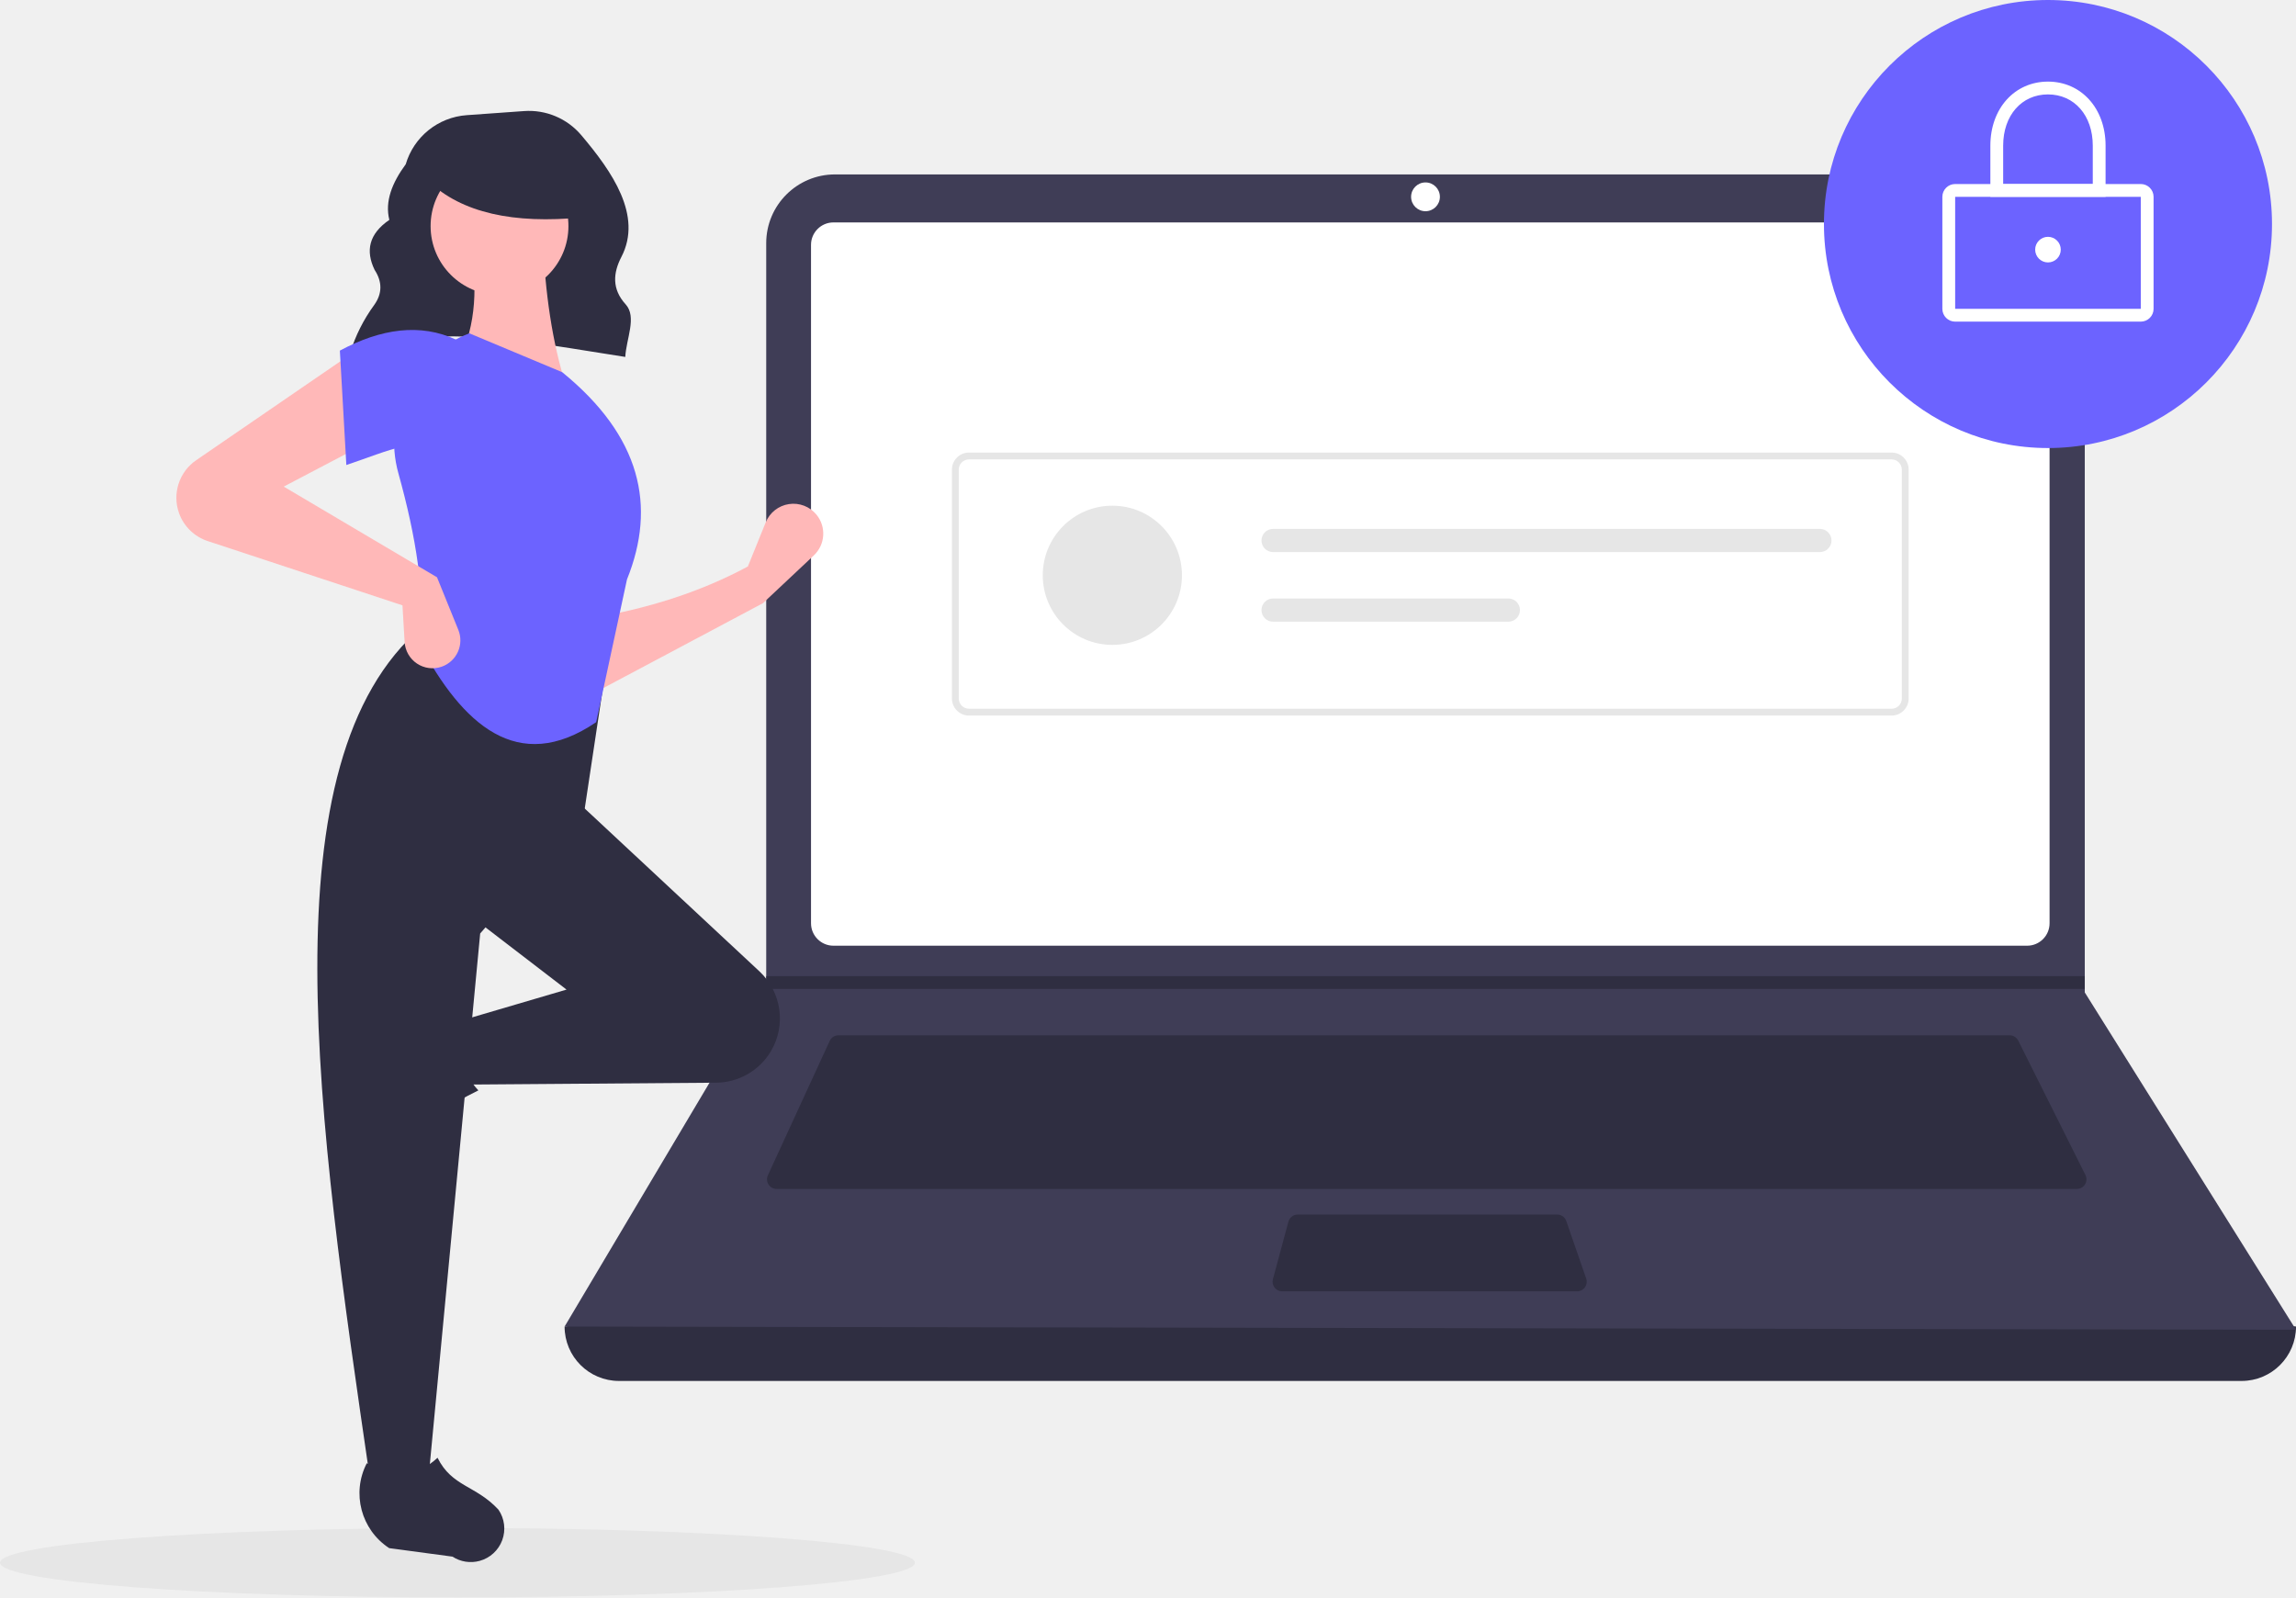
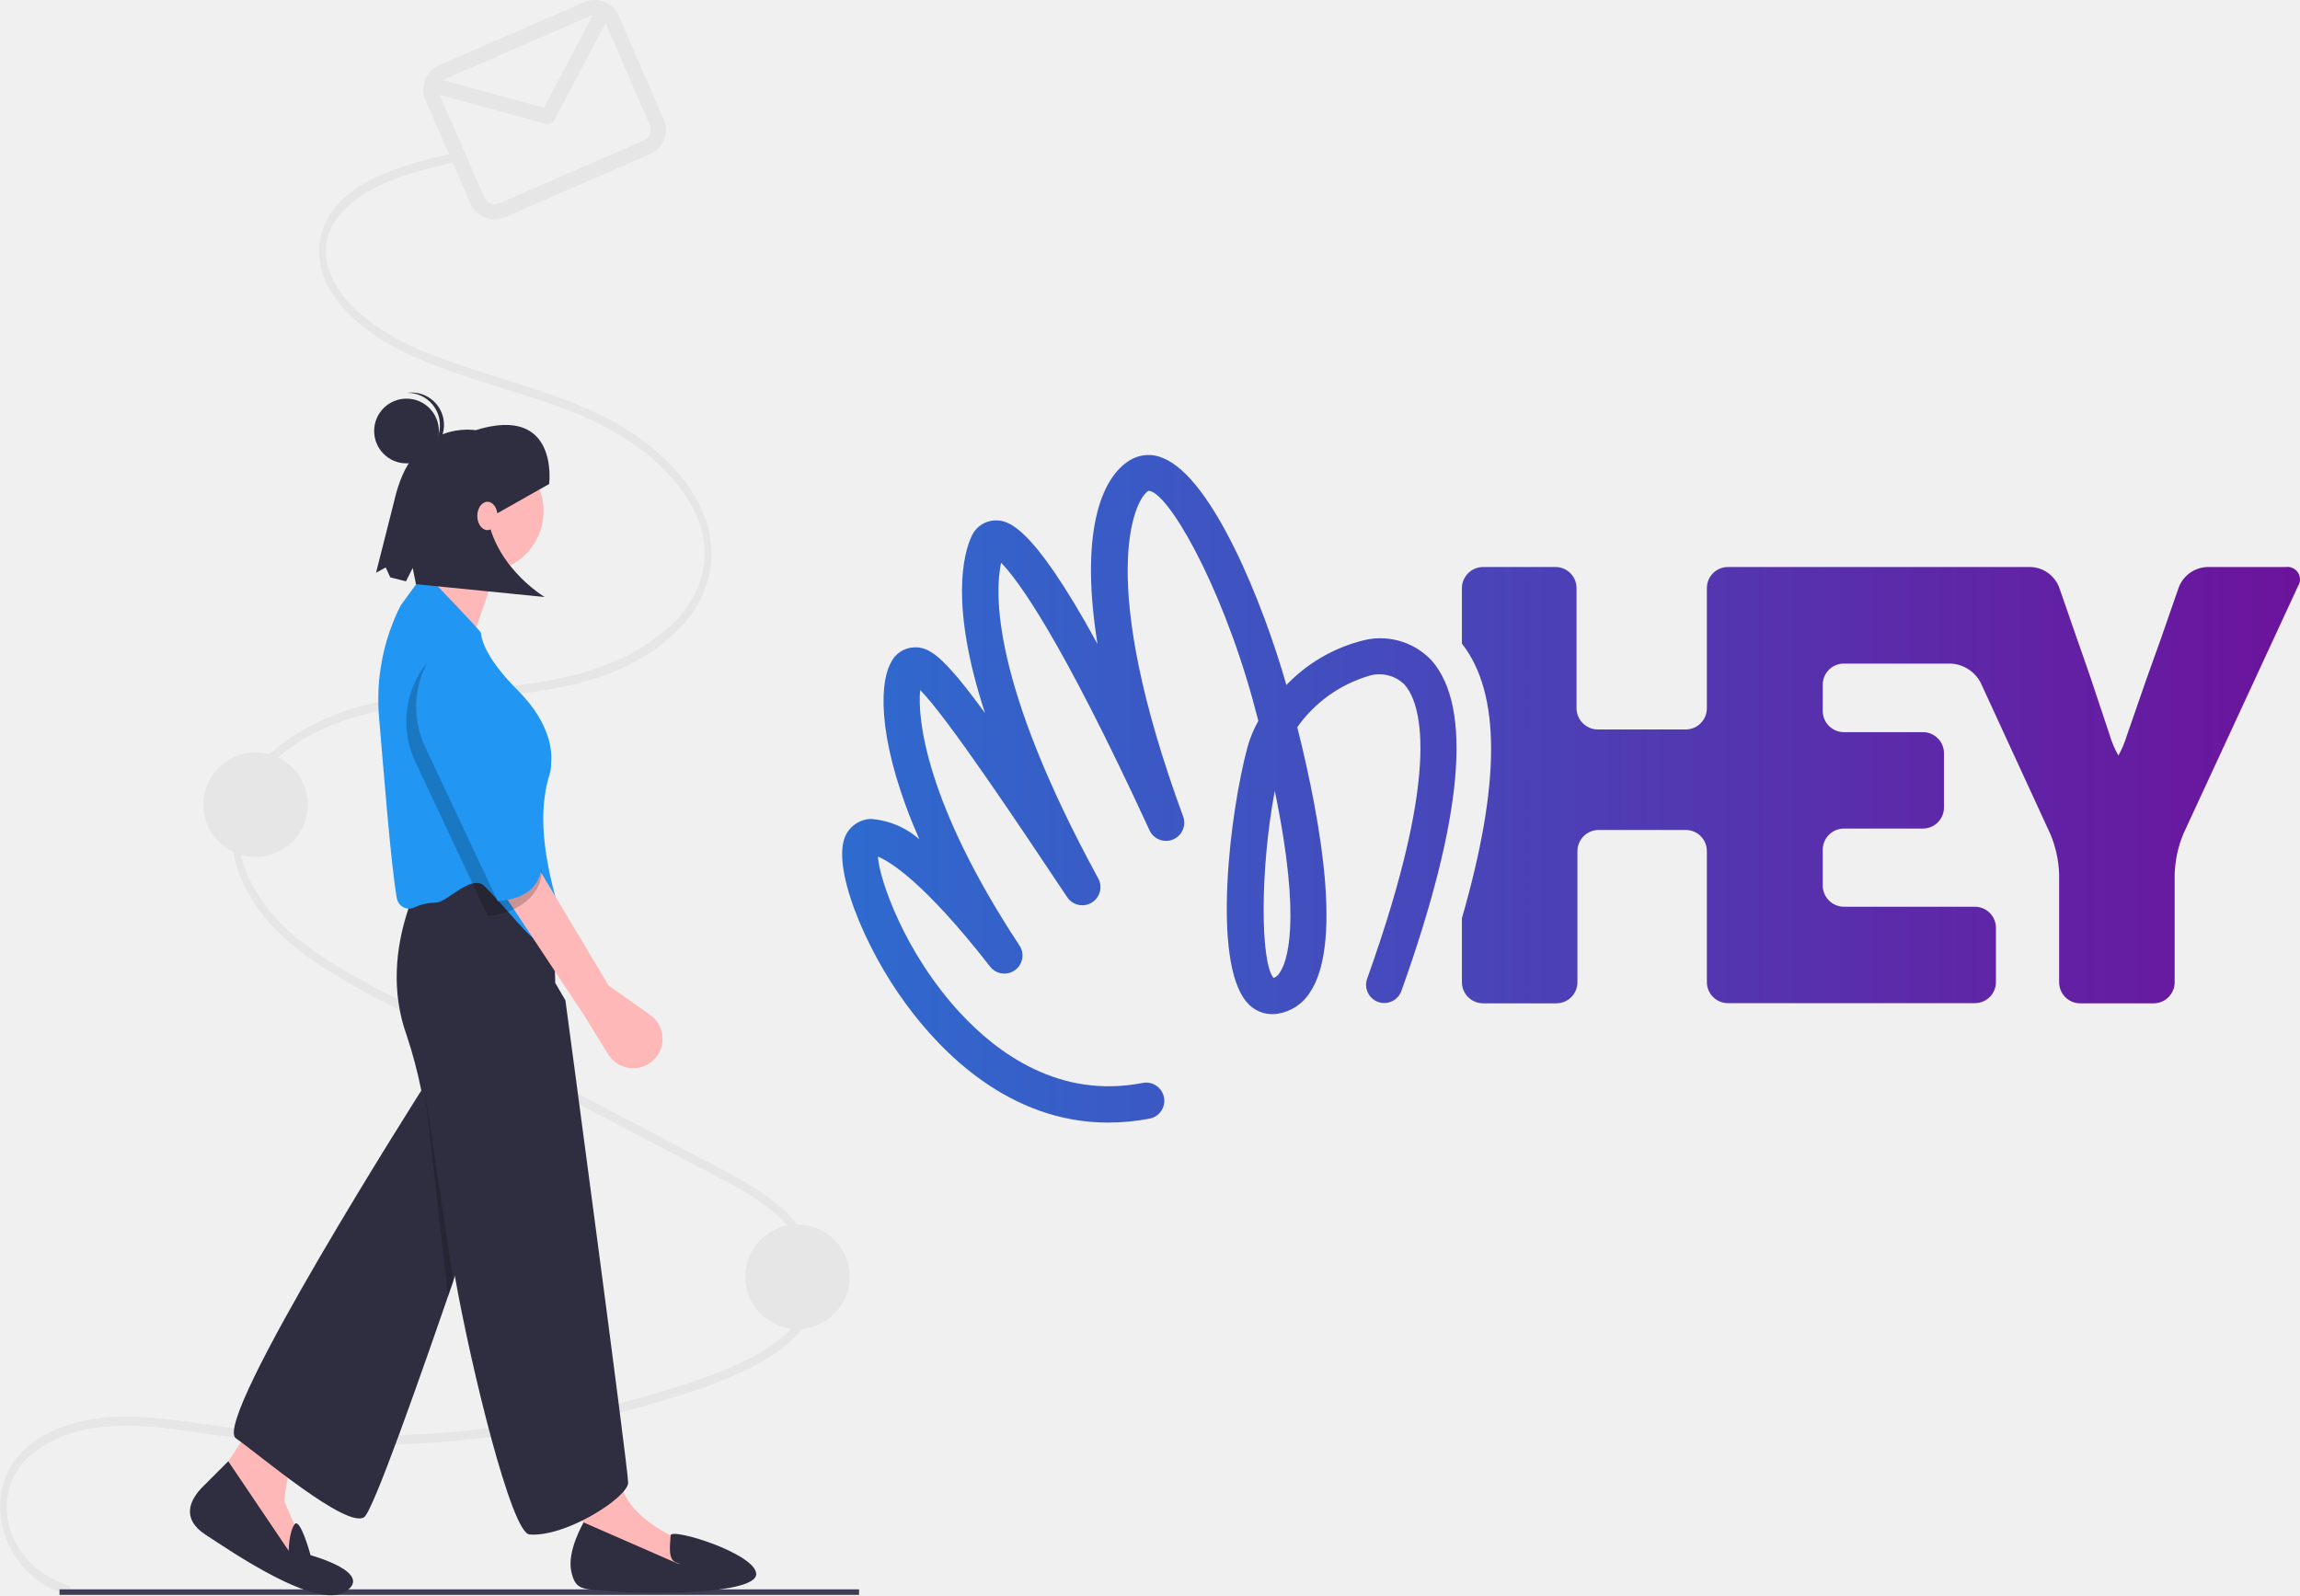
- <svg xmlns="http://www.w3.org/2000/svg" xmlns:xsi="http://www.w3.org/2001/XMLSchema-instance" data-name="Layer 1" height="551.732" viewBox="0 0 793 551.732" width="793" xsi:schemaLocation="http://www.w3.org/2000/svg ">
-   <ellipse cx="158" cy="539.732" rx="158" ry="12" fill="#e6e6e6" />
-   <path d="M324.272,296.554c27.497-11.695,61.744-4.285,95.191.858.311-6.228,4.084-13.808.132-18.153-4.801-5.279-4.359-10.825-1.47-16.404,7.388-14.265-3.197-29.444-13.884-42.065a23.669,23.669,0,0,0-19.755-8.292l-19.797,1.414A23.709,23.709,0,0,0,343.635,230.859v0c-4.727,6.429-7.257,12.841-5.664,19.219-7.081,4.839-8.27,10.68-5.089,17.264,2.698,4.146,2.669,8.182-.123,12.106a55.891,55.891,0,0,0-8.31,16.506Z" transform="translate(-203.5 -174.1342)" fill="#2f2e41" />
-   <path d="M977.709,651.097H417.291A18.791,18.791,0,0,1,398.5,632.306h0q304.727-35.415,598,0h0A18.791,18.791,0,0,1,977.709,651.097Z" transform="translate(-203.5 -174.1342)" fill="#2f2e41" />
-   <path d="M996.5,633.412l-598-1.105,69.306-116.616.332-.553V258.131a23.752,23.752,0,0,1,23.754-23.754H899.792a23.752,23.752,0,0,1,23.754,23.754V516.906Z" transform="translate(-203.5 -174.1342)" fill="#3f3d56" />
-   <path d="M491.35,250.957a7.746,7.746,0,0,0-7.738,7.738V493.031a7.747,7.747,0,0,0,7.738,7.738H903.65a7.747,7.747,0,0,0,7.738-7.738V258.694a7.747,7.747,0,0,0-7.738-7.738Z" transform="translate(-203.5 -174.1342)" fill="#fff" />
-   <path d="M493.078,531.718a3.325,3.325,0,0,0-3.013,1.93l-21.355,46.425a3.316,3.316,0,0,0,3.012,4.702H920.814a3.316,3.316,0,0,0,2.965-4.799L900.567,533.551a3.299,3.299,0,0,0-2.965-1.833Z" transform="translate(-203.5 -174.1342)" fill="#2f2e41" />
-   <circle cx="492.342" cy="67.98" r="4.974" fill="#fff" />
-   <path d="M651.7,593.619a3.321,3.321,0,0,0-3.202,2.454l-5.357,19.896a3.316,3.316,0,0,0,3.202,4.179h101.874a3.315,3.315,0,0,0,3.133-4.401l-6.887-19.896a3.318,3.318,0,0,0-3.134-2.231Z" transform="translate(-203.5 -174.1342)" fill="#2f2e41" />
-   <polygon points="720.046 337.135 720.046 341.556 264.306 341.556 264.649 341.004 264.649 337.135 720.046 337.135" fill="#2f2e41" />
-   <circle cx="707.335" cy="77.375" r="77.375" fill="#6c63ff" />
-   <path d="M942.89,285.223H878.779a4.426,4.426,0,0,1-4.421-4.421V242.114a4.426,4.426,0,0,1,4.421-4.421H942.89a4.426,4.426,0,0,1,4.421,4.421v38.688A4.426,4.426,0,0,1,942.89,285.223Zm-64.111-43.109v38.688h64.114L942.89,242.114Z" transform="translate(-203.5 -174.1342)" fill="#fff" />
-   <path d="M930.731,242.114h-39.793V224.428c0-12.81,8.368-22.107,19.896-22.107s19.896,9.297,19.896,22.107Zm-35.372-4.421h30.95V224.428c0-10.413-6.363-17.686-15.475-17.686s-15.475,7.273-15.475,17.686Z" transform="translate(-203.5 -174.1342)" fill="#fff" />
-   <circle cx="707.335" cy="86.218" r="4.421" fill="#fff" />
-   <path d="M856.82,421.284H538.18a5.908,5.908,0,0,1-5.901-5.901V336.342a5.908,5.908,0,0,1,5.901-5.901H856.82a5.908,5.908,0,0,1,5.901,5.901V415.383A5.908,5.908,0,0,1,856.82,421.284Zm-318.64-88.482a3.544,3.544,0,0,0-3.54,3.54V415.383a3.544,3.544,0,0,0,3.54,3.54H856.82a3.544,3.544,0,0,0,3.54-3.54V336.342a3.544,3.544,0,0,0-3.54-3.54Z" transform="translate(-203.5 -174.1342)" fill="#e6e6e6" />
-   <circle cx="384.19" cy="198.695" r="24.036" fill="#e6e6e6" />
-   <path d="M643.203,356.805a4.006,4.006,0,1,0,0,8.012H832.061a4.006,4.006,0,0,0,0-8.012Z" transform="translate(-203.5 -174.1342)" fill="#e6e6e6" />
-   <path d="M643.203,380.842a4.006,4.006,0,1,0,0,8.012H724.469a4.006,4.006,0,1,0,0-8.012Z" transform="translate(-203.5 -174.1342)" fill="#e6e6e6" />
-   <path d="M467.022,382.462,408.119,413.778l-.746-26.096c19.226-3.209,37.517-8.797,54.429-17.895l6.16-15.22a10.318,10.318,0,0,1,17.536-2.678l0,0a10.318,10.318,0,0,1-.908,14.069Z" transform="translate(-203.5 -174.1342)" fill="#ffb8b8" />
-   <path d="M323.098,563.267v0a11.574,11.574,0,0,1,1.469-9.363l12.939-19.858a22.612,22.612,0,0,1,29.335-7.739h0c-5.438,9.256-4.68,17.377,1.878,24.434a117.631,117.631,0,0,0-27.936,19.045A11.574,11.574,0,0,1,323.098,563.267Z" transform="translate(-203.5 -174.1342)" fill="#2f2e41" />
-   <path d="M469.705,537.303l0,0a22.203,22.203,0,0,1-18.871,10.779l-85.96.651-3.728-21.623,38.026-11.184-32.061-24.605L402.154,450.313l63.65,59.324A22.203,22.203,0,0,1,469.705,537.303Z" transform="translate(-203.5 -174.1342)" fill="#2f2e41" />
-   <path d="M351.453,685.179H331.321c-18.075-123.898-36.474-248.142,17.895-294.515l64.122,10.439L405.136,455.532l-35.789,41.008Z" transform="translate(-203.5 -174.1342)" fill="#2f2e41" />
-   <path d="M369.149,713.246h0a11.574,11.574,0,0,1-9.363-1.469l-21.859-2.938a22.612,22.612,0,0,1-7.741-29.335v0c9.257,5.437,17.377,4.679,24.434-1.879,4.986,10.067,13.201,9.453,21.047,17.935A11.574,11.574,0,0,1,369.149,713.246Z" transform="translate(-203.5 -174.1342)" fill="#2f2e41" />
-   <path d="M399.172,307.902l-37.28-8.947c6.192-12.674,6.702-26.776,3.728-41.754l25.351-.746C391.764,275.08,394.167,292.481,399.172,307.902Z" transform="translate(-203.5 -174.1342)" fill="#ffb8b8" />
-   <path d="M409.418,423.552c-27.139,18.493-46.314.633-60.947-26.923,2.033-16.862-1.259-37.041-7.357-58.966a40.138,40.138,0,0,1,24.506-48.401h0l32.061,13.421c27.224,22.19,32.582,46.227,22.368,71.578Z" transform="translate(-203.5 -174.1342)" fill="#6c63ff" />
-   <path d="M331.321,326.542,301.497,342.2l52.938,31.316,7.366,18.17a9.637,9.637,0,0,1-5.789,12.731h0a9.637,9.637,0,0,1-12.762-8.544l-.745-12.663-67.284-22.204a15.733,15.733,0,0,1-9.873-9.611v0a15.733,15.733,0,0,1,5.903-18.303l54.105-37.118Z" transform="translate(-203.5 -174.1342)" fill="#ffb8b8" />
-   <path d="M361.146,329.524c-12.439-5.451-23.749.47-38.026,5.219l-2.237-39.517c14.176-7.556,27.692-9.593,40.263-3.728Z" transform="translate(-203.5 -174.1342)" fill="#6c63ff" />
-   <circle cx="172.525" cy="78.093" r="23.802" fill="#ffb8b8" />
-   <path d="M404.5,249.224c-23.566,2.308-41.523-1.546-53-12.52v-8.838h51Z" transform="translate(-203.5 -174.1342)" fill="#2f2e41" />
+ <svg xmlns="http://www.w3.org/2000/svg" xmlns:xlink="http://www.w3.org/1999/xlink" data-name="Layer 1" width="932.161" height="646.623" viewBox="0 0 932.161 646.623">
+   <defs>
+     <linearGradient id="ae928bff-3575-4039-8931-1ea5500585a1-59" x1="10.07" y1="883.098" x2="23.03" y2="883.098" gradientTransform="matrix(46.94042, 0, 0, -24.44727, -11.22942, 22034.262)" gradientUnits="userSpaceOnUse">
+       <stop offset="0" stop-color="#2d6dd0" />
+       <stop offset="0.99" stop-color="#6c139c" />
+     </linearGradient>
+     <linearGradient id="ab16e020-95e2-4019-a7f2-352f369779da-60" x1="14.383" y1="889.089" x2="32.061" y2="889.089" gradientTransform="matrix(34.41098, 0, 0, -37.39629, -33.41135, 33695.057)" xlink:href="#ae928bff-3575-4039-8931-1ea5500585a1-59" />
+   </defs>
+   <path d="M161.523,769.214c-12.471-3.368-27.649-17.378-24.399-36.634,1.612-9.55,7.797-15.732,14.21-19.729,8.871-5.529,18.974-7.613,28.71-8.139,11.23-.607,22.447.924,33.593,2.543,11.003,1.598,22.008,3.029,33.06,3.903a426.18,426.18,0,0,0,129.036-9.581q15.65-3.612,31.113-8.474a213.747,213.747,0,0,0,28.579-10.681c12.256-5.884,32.187-17.334,30.562-38.539-.862-11.244-7.483-20.224-14.162-26.48-8.075-7.565-17.42-12.542-26.572-17.375-42.57-22.482-85.224-44.696-127.836-67.042-9.945-5.215-19.956-10.291-29.608-16.403-9.036-5.722-18.031-12.369-25.303-21.559-6.352-8.027-12.027-18.803-11.827-30.85.166-9.99,4.712-18.468,10.28-24.804,13.785-15.686,33.286-22.046,50.91-25.378,21.897-4.139,44.11-4.118,66.021-8.114,17.692-3.227,36.595-9.457,50.984-24.056a45.6,45.6,0,0,0,12.429-21.715,42.678,42.678,0,0,0-2.556-25.768c-3.898-9.31-10.115-16.726-16.652-22.798A99.914,99.914,0,0,0,376.84,294.667c-19.433-9.26-39.868-14.082-59.773-21.188-9.762-3.485-19.623-7.307-28.688-13.293-7.68-5.072-16.046-11.908-20.318-22.074-8.816-20.975,12.215-33.475,24.132-38.211a155.156,155.156,0,0,1,24.941-7.14c1.797-.386,1.034-3.973-.754-3.589a149.217,149.217,0,0,0-26.191,7.648c-7.186,2.986-14.601,6.909-20.245,13.662a28.438,28.438,0,0,0-6.426,22.235c1.495,10.064,7.994,17.818,14.098,23.435,8.072,7.428,17.275,12.278,26.605,16.232,9.827,4.164,19.863,7.41,29.895,10.593,20.047,6.361,40.993,12.03,59.09,25.566,12.659,9.469,29.857,27.223,25.646,49.229-1.869,9.769-7.546,17.406-13.671,23.024a79.603,79.603,0,0,1-24.484,14.887c-40.103,16.139-84.238,4.598-123.308,26.518-13.284,7.453-29.419,21.023-29.549,42.374-.067,11.091,4.378,21.264,9.875,29.304,6.583,9.63,15.108,16.751,23.781,22.703a276.82,276.82,0,0,0,28.399,16.442q16.031,8.42,32.069,16.818l64.884,34.026,32.238,16.906c9.839,5.16,19.931,10.109,28.877,17.683,7.325,6.202,15.979,16.376,15.232,29.01-.594,10.033-7.259,17.274-13.349,22.115-7.887,6.268-16.746,10.323-25.561,13.692-10.167,3.886-20.502,7.11-30.856,10.008a416.592,416.592,0,0,1-64.737,12.671,425.692,425.692,0,0,1-65.765,2.451q-16.637-.67-33.223-2.662c-11.398-1.373-22.746-3.488-34.173-4.426-10.336-.849-20.771-.652-30.95,2.076-8.499,2.278-17.478,6.337-23.93,14.259a31.543,31.543,0,0,0-6.696,21.305,38.256,38.256,0,0,0,7.843,21.112,35.489,35.489,0,0,0,18.972,12.736c1.782.481,2.543-3.105.754-3.589Z" transform="translate(-133.9194 -126.6887)" fill="#e6e6e6" />
+   <rect x="24.129" y="644.224" width="324.033" height="2.241" fill="#3f3d56" />
+   <circle cx="323.2" cy="517.502" r="21.168" fill="#e6e6e6" />
+   <circle cx="103.581" cy="326.148" r="21.168" fill="#e6e6e6" />
+   <path d="M276.9,686.827s-18.298,24.791-22.43,28.923-5.312,19.478-5.312,19.478l7.083,16.527-4.132,8.264-31.874-31.874,34.235-50.762Z" transform="translate(-133.9194 -126.6887)" fill="#ffb8b8" />
+   <path d="M354.814,535.131S288.583,736.945,281.5,741.667s-41.966-24.917-52-32,75.734-141.832,75.734-141.832c-13.576-44.269-7.084-54.544-7.084-54.544Z" transform="translate(-133.9194 -126.6887)" fill="#2f2e41" />
+   <path d="M250.929,755.297s-0-7.083,2.28-10.618,6.574,12.388,6.574,12.388,25.971,7.083,14.166,14.756-46.63-16.527-56.665-23.02-6.493-14.166-1.181-19.478l10.329-10.329Z" transform="translate(-133.9194 -126.6887)" fill="#2f2e41" />
+   <path d="M376.063,699.813s5.312,15.347,10.034,30.103,27.152,22.43,27.152,22.43l4.132,10.625L404.986,768.873l-36.006-8.854s1.181-11.805,1.181-15.937-18.888-38.957-18.888-38.957Z" transform="translate(-133.9194 -126.6887)" fill="#ffb8b8" />
+   <circle cx="195.514" cy="207.165" r="24.791" fill="#ffb8b8" />
+   <path d="M315.857,346.839c0,3.542-17.708,30.693-17.708,30.693l25.941,11.578,11.836-34.008Z" transform="translate(-133.9194 -126.6887)" fill="#ffb8b8" />
+   <path d="M339.467,476.106A18.61,18.61,0,0,1,358.165,494.244l.781,30.853,4.132,7.083S388.5,721.765,388.5,727.667s-25.244,22.181-40,21c-7.3-.584-23.667-67.65-30.161-104.367-4.623-26.139-9.135-54.586-13.666-75.586a186.643,186.643,0,0,0-5.933-22.369c-12.986-36.006,9.444-70.241,9.444-70.241h31.284Z" transform="translate(-133.9194 -126.6887)" fill="#2f2e41" />
+   <path d="M408.232,760.314s3.246.885-.295-.295-2.361-7.673-2.215-10.973,34.679,7.432,34.679,15.695-44.269,8.264-57.255,7.083-15.937,0-17.708-8.264,5.017-19.774,5.017-19.774Z" transform="translate(-133.9194 -126.6887)" fill="#2f2e41" />
+   <path d="M310.528,492.556c4.616,0,14.544-11.857,19.74-6.661,3.779,3.779,6.986,7.409,9.815,10.612,8.121,9.194,15.221,17.619,20.155,11.574.746-.914-1.761,1.197.329-.226a5.058,5.058,0,0,0,2.039-5.489c-7.159-22.427-11.616-43.913-5.924-61.859a14.56,14.56,0,0,0,.599-4.391q.001-.326.03-.653c.301-3.312.225-15.173-13.365-28.763-12.421-12.421-14.804-20.053-15.118-23.497-.074-.802-20.096-21.576-20.096-21.576a5.034,5.034,0,0,0-6.029,1.692l-6.413,8.818a84.349,84.349,0,0,0-8.796,44.674c1.736,20.01,4.751,59.581,7.227,73.855a5.215,5.215,0,0,0,1.931,3.289,4.972,4.972,0,0,0,5.089.602A21.435,21.435,0,0,1,310.528,492.556Z" transform="translate(-133.9194 -126.6887)" fill="#2196f3" />
+   <path d="M335.383,334.8l-4.45-4.703c.37,24.765,23.735,38.582,23.735,38.582l-52.167-5.201L301.182,356.909l-2.726,5.41-6.369-1.613-1.832-4.005-3.93,2.139,8.065-31.846c7.965-30.38,32.253-25.924,32.253-25.924,34.007-10.636,29.839,21.799,29.839,21.799Z" transform="translate(-133.9194 -126.6887)" fill="#2f2e41" />
+   <polygon points="181.595 525.642 172.134 441.966 183.767 519.477 181.595 525.642" opacity="0.2" style="isolation:isolate" />
+   <circle cx="164.756" cy="174.699" r="13.117" fill="#2f2e41" />
+   <path d="M300.758,312.015c.273-.001.545.006.821-.011l.028-.002a13.117,13.117,0,0,0-1.711-26.179c-.276.018-.545.06-.815.094a13.101,13.101,0,0,1,1.678,26.098Z" transform="translate(-133.9194 -126.6887)" fill="#2f2e41" />
+   <ellipse cx="197.549" cy="209.132" rx="4.099" ry="5.739" fill="#ffb8b8" />
+   <path d="M380.563,526.143l16.852,11.926a11.901,11.901,0,0,1,.985,18.651l0,0a11.901,11.901,0,0,1-17.981-2.677l-9.752-15.767L336.35,486.416l14.22-10.462Z" transform="translate(-133.9194 -126.6887)" fill="#feb8b8" />
+   <path d="M353.5,479.667c.068,9.191-9.016,17.172-21.846,18.326l-29.432-62.535a38.214,38.214,0,0,1,5.14-40.642v0l29.71,36.106C337.996,446.618,344.693,462.887,353.5,479.667Z" transform="translate(-133.9194 -126.6887)" opacity="0.2" />
+   <path d="M353.5,475.667c.068,9.191-5.016,15.172-17.846,16.326l-29.432-62.535a38.214,38.214,0,0,1,5.14-40.642v0l29.71,36.106C341.996,440.618,344.693,458.887,353.5,475.667Z" transform="translate(-133.9194 -126.6887)" fill="#2196f3" />
+   <path id="a85aa9a8-70f8-49a0-91e4-e8ca3e9b5e25-61" d="M1060.289,356.522h-31.912a12.88,12.88,0,0,0-11.361,8.032l-7.236,20.84-5.789,16.137-8.105,23.373a41.249,41.249,0,0,1-3.401,8.032,38.28,38.28,0,0,1-3.473-8.105L981.269,401.604c-1.52-4.486-4.052-11.723-5.644-16.209l-7.236-20.84a12.881,12.881,0,0,0-11.433-8.032H834.229a8.539,8.539,0,0,0-8.539,8.539h0v48.7a8.611,8.611,0,0,1-8.611,8.611H781.477a8.683,8.683,0,0,1-8.611-8.611V365.061a8.539,8.539,0,0,0-8.177-8.539H735.02a8.611,8.611,0,0,0-8.611,8.539V387.566c15.775,20.117,15.775,56.732,0,111.293v25.978a8.611,8.611,0,0,0,8.611,8.539h29.669a8.539,8.539,0,0,0,8.539-8.539h0V471.723a8.611,8.611,0,0,1,8.249-8.611H817.079a8.539,8.539,0,0,1,8.611,8.466l0.0.073v53.114a8.539,8.539,0,0,0,8.539,8.539h100.077a8.539,8.539,0,0,0,8.539-8.539V502.766a8.539,8.539,0,0,0-8.539-8.539H881.192a8.611,8.611,0,0,1-8.539-8.611V471.144a8.611,8.611,0,0,1,8.539-8.611h32.056a8.539,8.539,0,0,0,8.539-8.539h0V431.996a8.539,8.539,0,0,0-8.539-8.539H881.192a8.611,8.611,0,0,1-8.539-8.611V404.281a8.539,8.539,0,0,1,8.466-8.611l.073-0H924.609a14.472,14.472,0,0,1,12.084,7.815l28.149,61.146a45.516,45.516,0,0,1,3.618,16.354v43.852a8.539,8.539,0,0,0,8.539,8.539h29.669a8.539,8.539,0,0,0,8.611-8.466l0-.073V480.985a47.035,47.035,0,0,1,3.546-16.354L1065.282,364.265a5.065,5.065,0,0,0-4.993-7.743Z" transform="translate(-133.9194 -126.6887)" fill="url(#ae928bff-3575-4039-8931-1ea5500585a1-59)" />
+   <path id="ab32811a-36b8-48f6-a9b0-164845ebe4b4-62" d="M685.09,386.625A64.547,64.547,0,0,0,655.277,404.354c-9.479-33.287-29.886-83.651-49.785-91.9a14.472,14.472,0,0,0-13.315.579c-12.446,7.236-20.551,30.537-13.459,74.678-27.353-50.075-36.905-50.002-41.319-50.075a10.782,10.782,0,0,0-9.841,6.73c-2.967,6.585-8.901,27.136,5.572,71.349-17.439-23.88-22.794-26.919-28.945-26.629a10.927,10.927,0,0,0-9.262,6.296c-5.21,9.841-4.631,34.589,11.578,71.494a33.214,33.214,0,0,0-19.972-8.249,11.94,11.94,0,0,0-9.624,6.151c-6.585,12.084,7.236,46.022,24.314,69.034,13.821,18.887,41.536,47.904,81.769,47.904a90.744,90.744,0,0,0,16.788-1.592,7.374,7.374,0,0,0-2.562-14.523q-.131.023-.26.051c-33.431,6.513-58.613-11.867-73.882-28.366-22.794-24.676-32.78-54.344-33.359-63.389,4.776,1.954,18.525,10.058,45.299,44.358a7.339,7.339,0,1,0,11.94-8.539h0c-37.628-57.094-41.319-91.683-40.089-103.333,11.071,11.289,38.714,52.68,59.554,83.94a7.359,7.359,0,0,0,12.591-7.598C535.59,403.124,537.109,366.942,539.642,354.786c6.513,6.585,23.807,29.524,60.205,108.543a7.374,7.374,0,0,0,13.604-5.644c-35.313-95.88-19.972-128.371-14.111-132.061,7.598,0,28.945,36.615,42.26,84.591.796,2.967,1.592,5.861,2.316,8.683a46.167,46.167,0,0,0-4.342,10.42c-7.236,26.557-14.472,86.835-.507,103.406a13.459,13.459,0,0,0,11.723,4.993,19.031,19.031,0,0,0,13.894-8.539c12.953-18.887,5.355-66.284-4.993-107.747a54.489,54.489,0,0,1,28.945-20.768,14.472,14.472,0,0,1,14.472,3.473c5.934,6.657,16.281,31.55-15.124,119.325a7.37,7.37,0,0,0,13.894,4.921c25.037-69.974,28.945-115.056,12.229-134.015A28.511,28.511,0,0,0,685.09,386.625Zm-32.563,134.377a4.631,4.631,0,0,1-2.46,2.099c-5.427-6.44-5.427-44.575.507-75.836C661.79,501.319,655.277,517.167,652.527,521.002Z" transform="translate(-133.9194 -126.6887)" fill="url(#ab16e020-95e2-4019-a7f2-352f369779da-60)" />
+   <path d="M370.641,127.574l-58.777,25.552a10.694,10.694,0,0,0-5.538,14.055l18.251,41.983a10.694,10.694,0,0,0,14.055,5.538l58.777-25.552a10.694,10.694,0,0,0,5.538-14.055l-18.251-41.983A10.694,10.694,0,0,0,370.641,127.574Zm2.433,5.598a4.557,4.557,0,0,1,1.099-.316l-19.872,37.492-40.815-11.169a4.58,4.58,0,0,1,.811-.455Zm21.901,50.38L336.199,209.104a4.583,4.583,0,0,1-6.023-2.373l-18.087-41.606,42.96,11.756a3.052,3.052,0,0,0,3.502-1.514l20.799-39.243,18,41.405A4.583,4.583,0,0,1,394.976,183.552Z" transform="translate(-133.9194 -126.6887)" fill="#e6e6e6" />
</svg>
